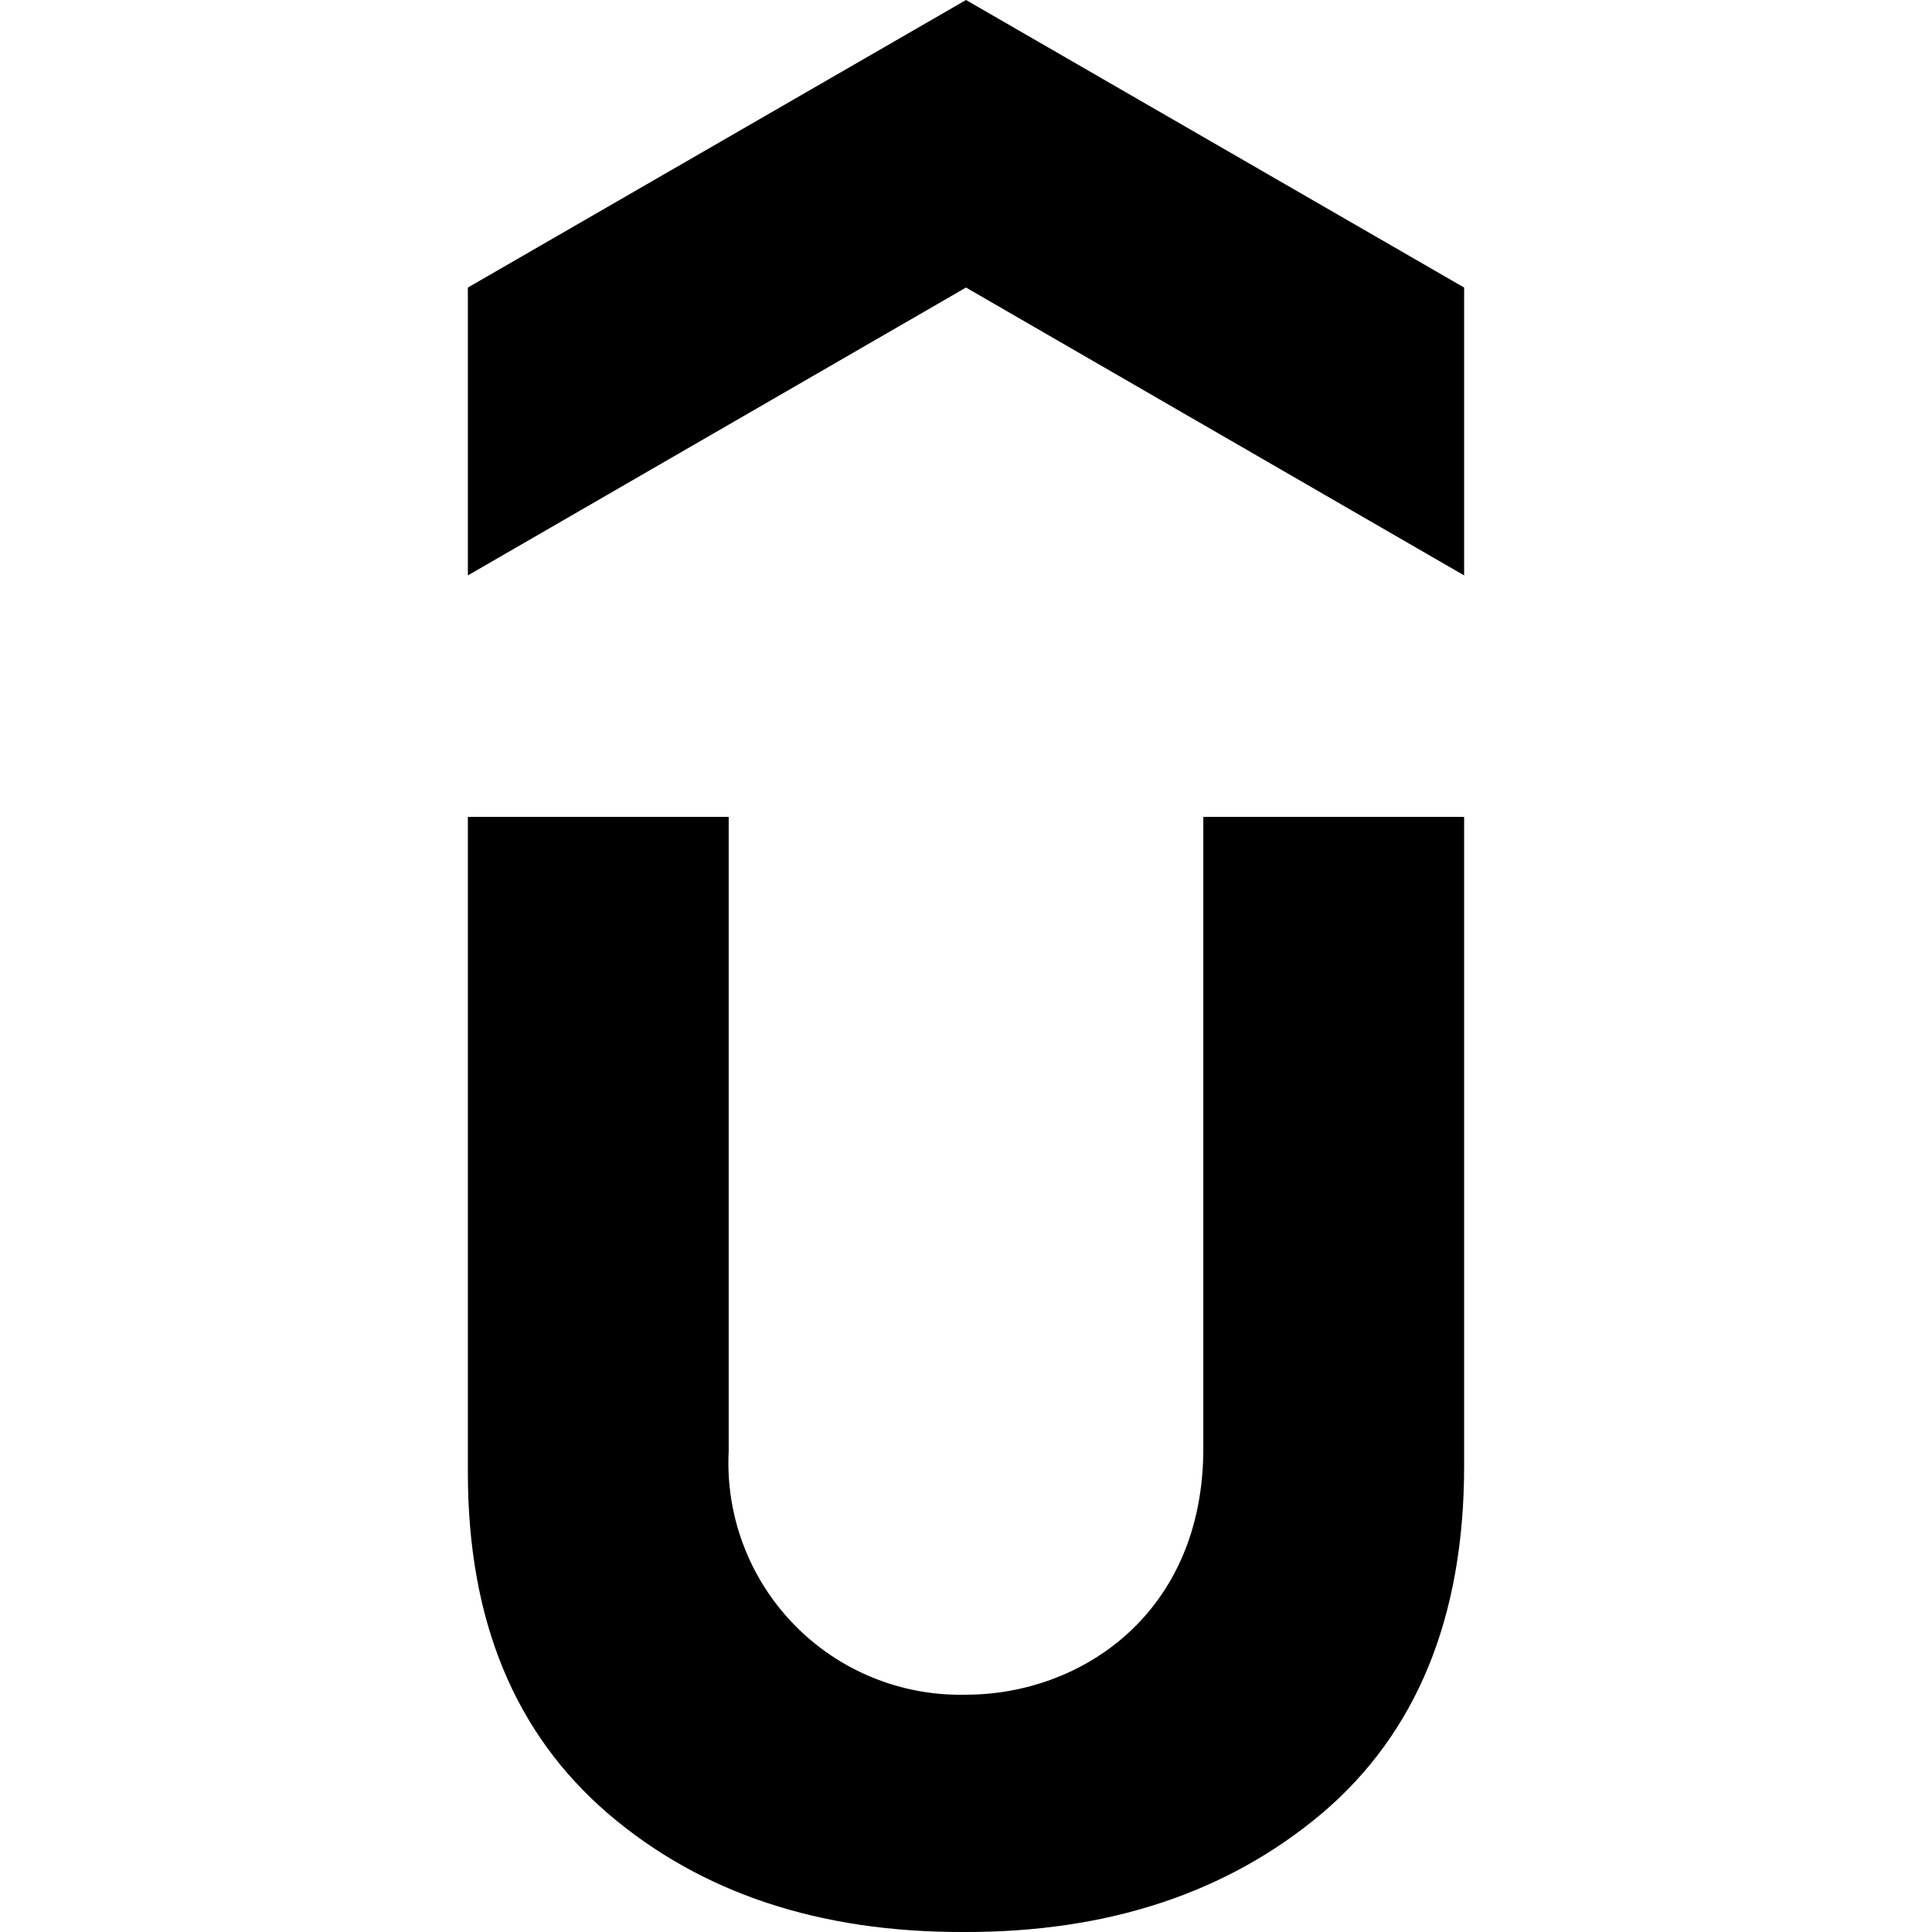
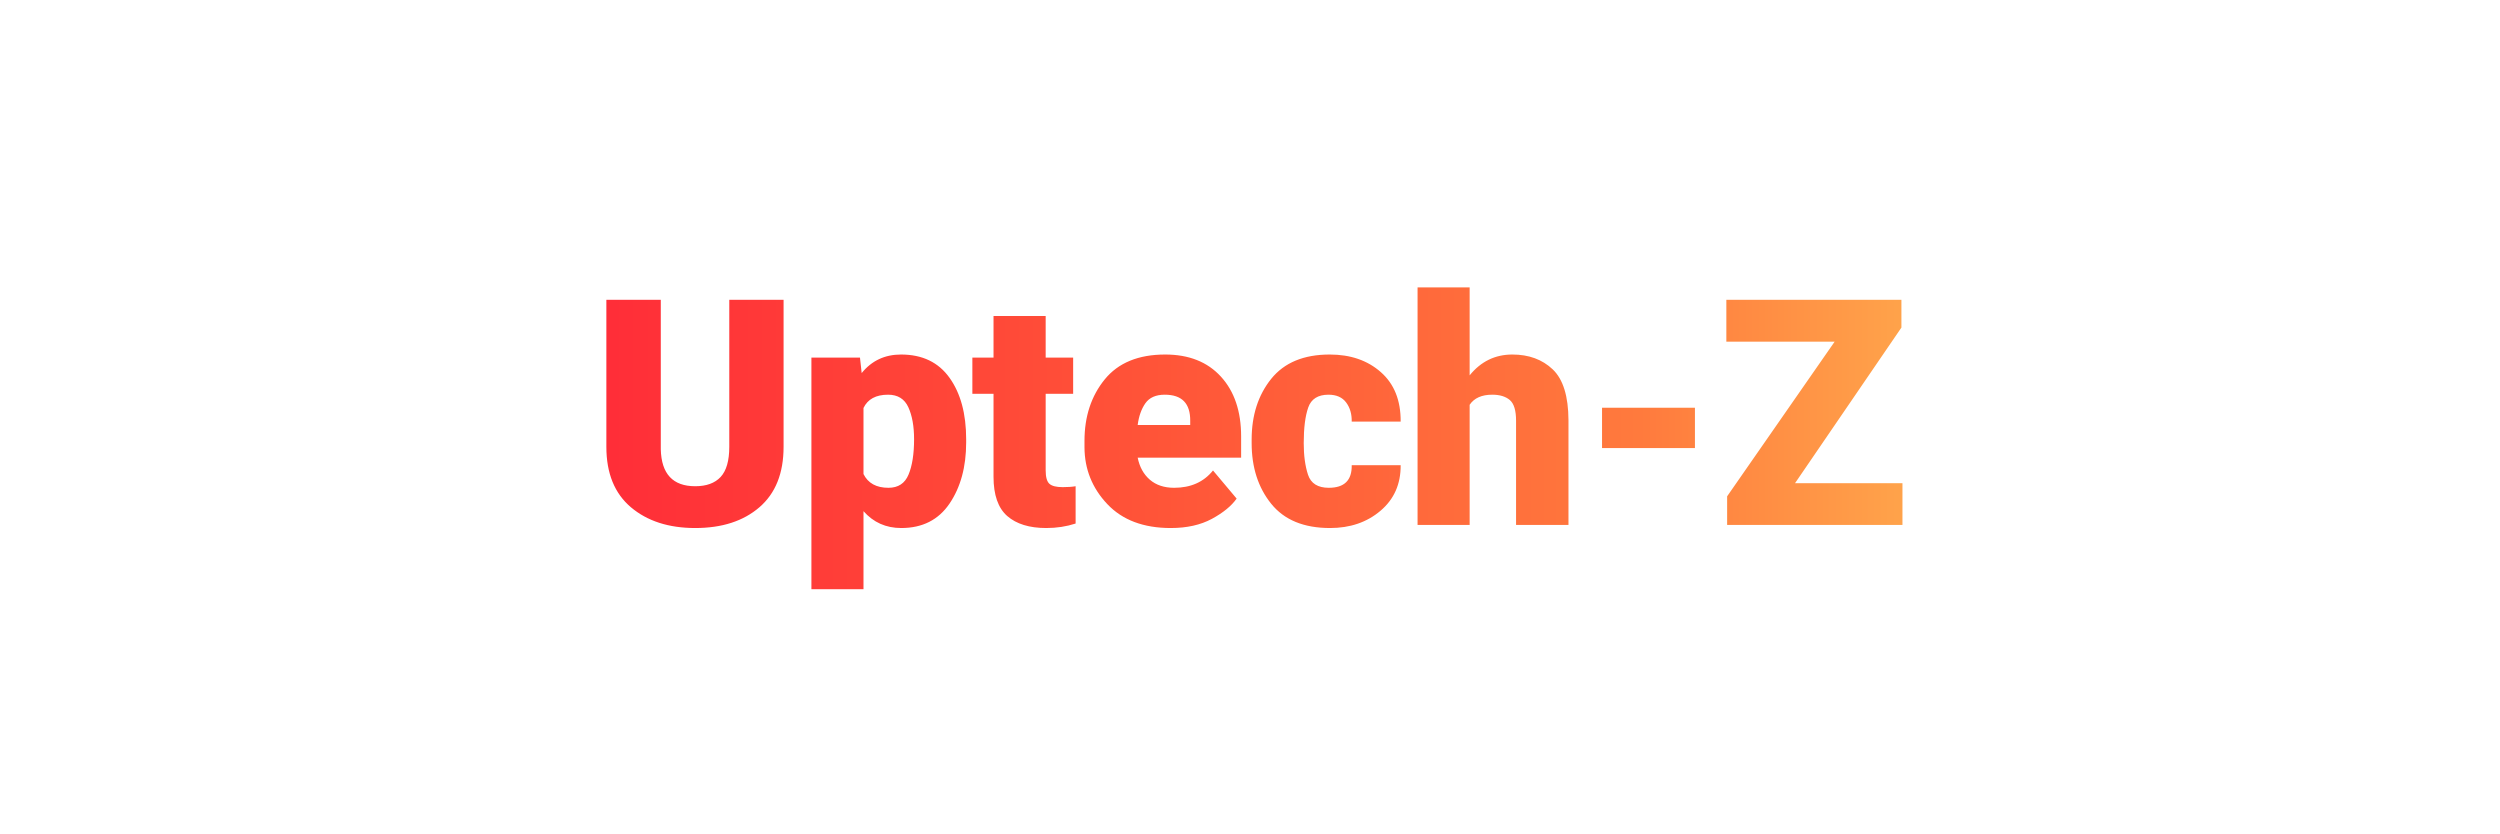
- <svg xmlns="http://www.w3.org/2000/svg" fill="none" viewBox="0 0 600 600">
-   <path fill="currentColor" d="M454.7 178.7 300 89.3l-154.7 89.4V89.3L300 0l154.7 89.3zm-309.4 75h81v197a72 72 0 0 0 73.7 75.6c36 0 73.7-25.5 73.7-76.4V253.7h81v201.6q0 70.4-44.2 107.9-44 37-111.2 36.8-67.3.2-110.5-36.8c-28.8-24.8-43.5-59.7-43.5-105.9z" />
+ <svg xmlns="http://www.w3.org/2000/svg" viewBox="0 0 600 200" width="100%" height="100%">
+   <defs>
+     <linearGradient id="uptechGradient" x1="0%" y1="0%" x2="100%" y2="0%">
+       <stop offset="0%" stop-color="#FF2E38" />
+       <stop offset="40%" stop-color="#FF5238" />
+       <stop offset="80%" stop-color="#FF7A3D" />
+       <stop offset="100%" stop-color="#FFA24A" />
+     </linearGradient>
+   </defs>
+   <text x="50%" y="50%" dominant-baseline="central" text-anchor="middle" fill="url(#uptechGradient)" font-family="system-ui, -apple-system, 'Segoe UI', Roboto, 'Helvetica Neue', Arial, 'Arial Rounded MT Bold', sans-serif" font-weight="800" font-size="76" letter-spacing="-1">
+     Uptech-Z
+   </text>
</svg>
